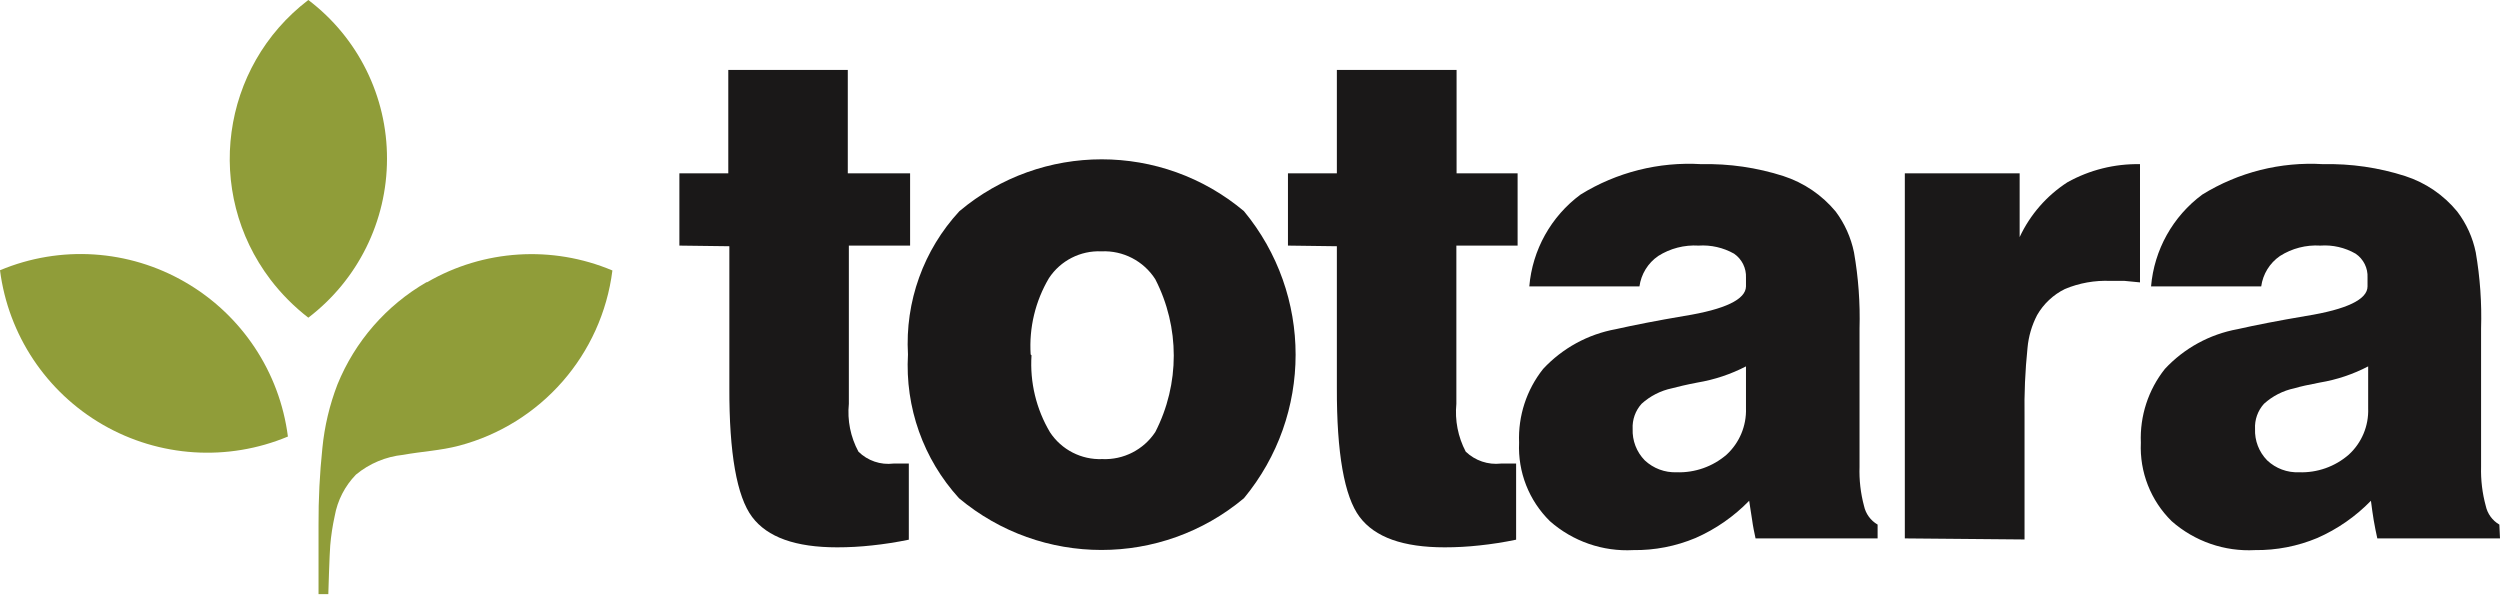
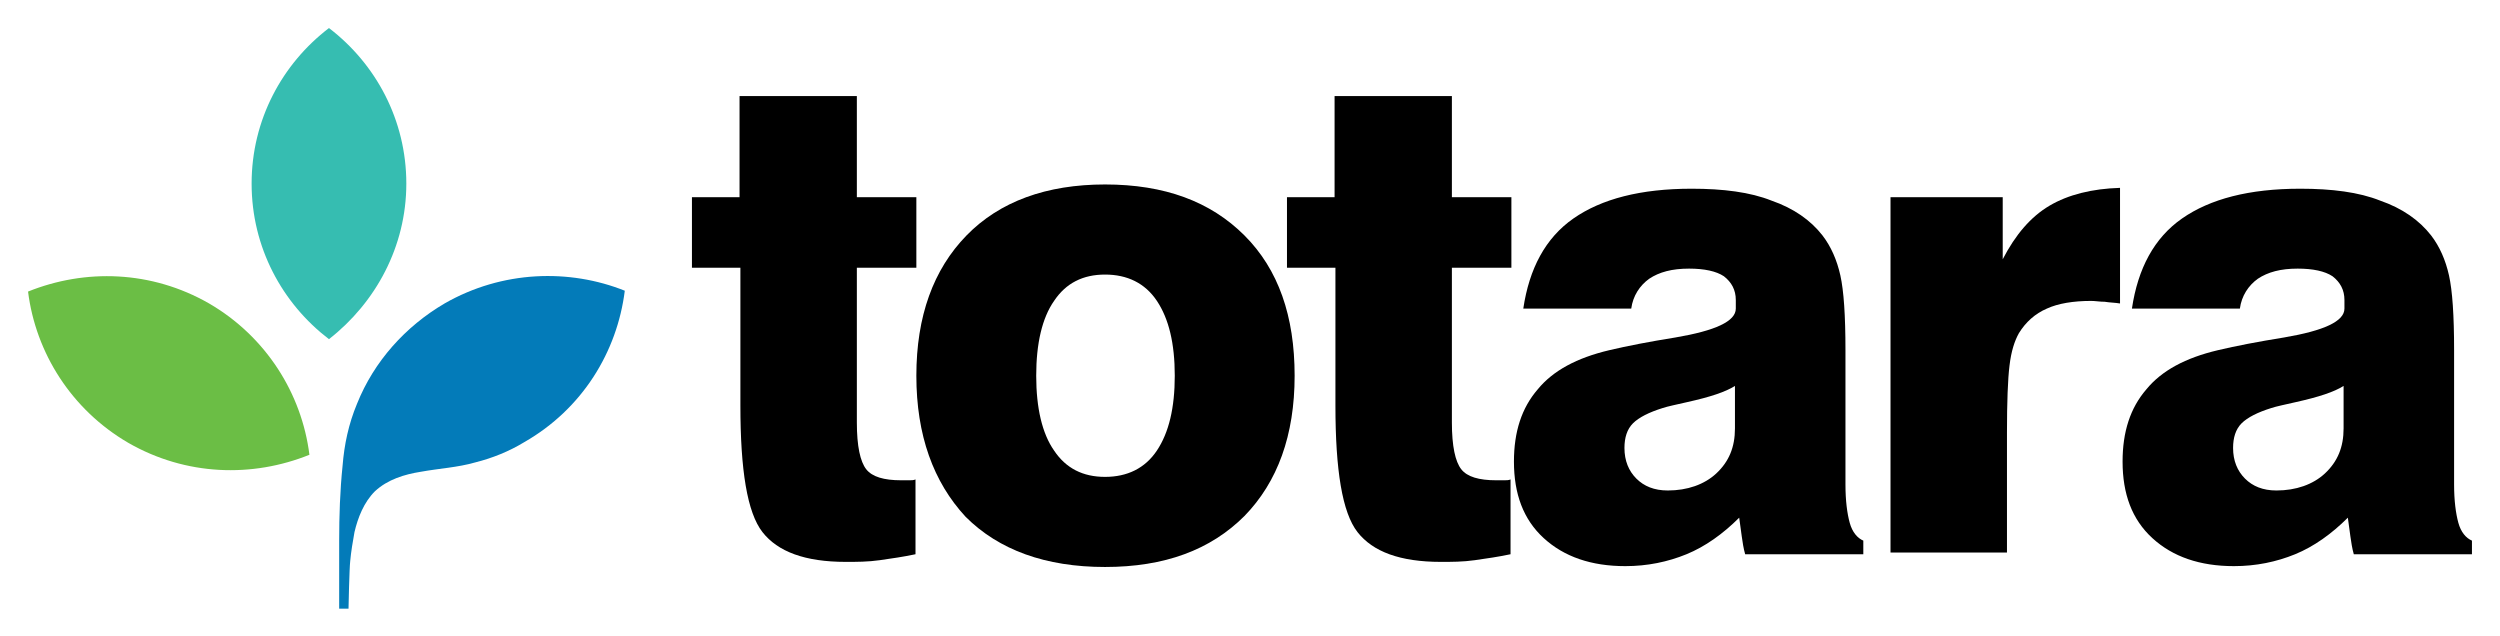
- <svg xmlns="http://www.w3.org/2000/svg" id="Layer_1" data-name="Layer 1" viewBox="0 0 117.57 27.94">
-   <defs>
-     <style>.cls-1{fill:#1a1818;}.cls-2{fill:#909d39;}</style>
-   </defs>
-   <path id="Path_654" data-name="Path 654" class="cls-1" d="M270.15,416.73v-3.4h2.3v-4.86h5.62v4.86H281v3.4h-2.88v7.44a3.91,3.91,0,0,0,.45,2.25,2,2,0,0,0,1.65.56h.42l.3,0v3.58c-.58.12-1.16.21-1.73.27a14.88,14.88,0,0,1-1.64.09c-1.95,0-3.28-.47-4-1.43s-1.08-3-1.07-6.08v-6.65Z" transform="translate(-238.2 -405.18)" />
-   <path id="Path_655" data-name="Path 655" class="cls-1" d="M286.71,421.89a6.29,6.29,0,0,0,.87,3.62,2.81,2.81,0,0,0,2.46,1.26,2.84,2.84,0,0,0,2.49-1.27,7.86,7.86,0,0,0,0-7.19A2.85,2.85,0,0,0,290,417a2.81,2.81,0,0,0-2.47,1.26,6.26,6.26,0,0,0-.86,3.59m-5.77,0a9.15,9.15,0,0,1,2.42-6.74,10.4,10.4,0,0,1,13.38,0,10.59,10.59,0,0,1,0,13.5,10.44,10.44,0,0,1-13.4,0,9.25,9.25,0,0,1-2.4-6.76" transform="translate(-238.2 -405.18)" />
-   <path id="Path_656" data-name="Path 656" class="cls-1" d="M298.77,416.73v-3.4h2.3v-4.86h5.63v4.86h2.87v3.4h-2.88v7.44a4,4,0,0,0,.44,2.25,2.06,2.06,0,0,0,1.66.56h.42l.29,0v3.58a17.06,17.06,0,0,1-1.72.27,14.88,14.88,0,0,1-1.64.09c-1.95,0-3.28-.47-4-1.43s-1.08-3-1.07-6.08v-6.65Z" transform="translate(-238.2 -405.18)" />
-   <path id="Path_657" data-name="Path 657" class="cls-1" d="M320.31,422.41a7.75,7.75,0,0,1-2.28.76c-.53.1-.93.2-1.2.27a3.06,3.06,0,0,0-1.43.73,1.64,1.64,0,0,0-.42,1.18,2,2,0,0,0,.57,1.48,2.08,2.08,0,0,0,1.5.56,3.42,3.42,0,0,0,2.35-.83,2.84,2.84,0,0,0,.91-2.18Zm6.19,8.09h-5.74c-.06-.28-.12-.56-.16-.86s-.1-.6-.14-.91a8,8,0,0,1-2.52,1.75,7.32,7.32,0,0,1-2.93.57,5.48,5.48,0,0,1-3.92-1.36,4.86,4.86,0,0,1-1.45-3.69,5.23,5.23,0,0,1,1.13-3.47,6.18,6.18,0,0,1,3.42-1.87c.85-.19,1.91-.4,3.21-.62,1.93-.31,2.9-.78,2.91-1.39v-.41a1.3,1.3,0,0,0-.56-1.13,3,3,0,0,0-1.67-.38,3.19,3.19,0,0,0-1.9.49,2.08,2.08,0,0,0-.88,1.43h-5.18a6,6,0,0,1,2.41-4.32,9.69,9.69,0,0,1,5.68-1.43,11.76,11.76,0,0,1,3.86.56,5.34,5.34,0,0,1,2.46,1.67,4.84,4.84,0,0,1,.86,1.92,17.88,17.88,0,0,1,.26,3.58v6.5a6.35,6.35,0,0,0,.21,1.84,1.34,1.34,0,0,0,.64.88Z" transform="translate(-238.2 -405.18)" />
-   <path id="Path_658" data-name="Path 658" class="cls-1" d="M327.78,430.5V413.33h5.4v3a6.17,6.17,0,0,1,2.25-2.58,6.75,6.75,0,0,1,3.41-.85v5.56l-.72-.07c-.24,0-.46,0-.67,0a5,5,0,0,0-2.14.38A3.08,3.08,0,0,0,334,420a4.15,4.15,0,0,0-.45,1.54,27,27,0,0,0-.14,3.24v5.77Z" transform="translate(-238.2 -405.18)" />
-   <path id="Path_659" data-name="Path 659" class="cls-1" d="M349.57,422.41a7.6,7.6,0,0,1-2.27.76q-.8.15-1.2.27a3.06,3.06,0,0,0-1.43.73,1.64,1.64,0,0,0-.42,1.18,2,2,0,0,0,.57,1.48,2.06,2.06,0,0,0,1.5.56,3.38,3.38,0,0,0,2.34-.83,2.81,2.81,0,0,0,.91-2.18Zm6.2,8.09H350c-.06-.28-.12-.56-.17-.86s-.09-.6-.13-.91a8,8,0,0,1-2.52,1.75,7.36,7.36,0,0,1-2.93.57,5.48,5.48,0,0,1-3.92-1.36,4.86,4.86,0,0,1-1.45-3.69,5.23,5.23,0,0,1,1.13-3.47,6.18,6.18,0,0,1,3.42-1.87c.84-.19,1.91-.4,3.21-.62,1.93-.31,2.9-.78,2.9-1.39v-.41a1.28,1.28,0,0,0-.56-1.13,2.91,2.91,0,0,0-1.66-.38,3.17,3.17,0,0,0-1.9.49,2.08,2.08,0,0,0-.88,1.43h-5.18a6,6,0,0,1,2.41-4.32,9.69,9.69,0,0,1,5.68-1.43,11.76,11.76,0,0,1,3.86.56,5.26,5.26,0,0,1,2.45,1.67,4.72,4.72,0,0,1,.87,1.92,17.87,17.87,0,0,1,.25,3.58v6.5a6.35,6.35,0,0,0,.22,1.84,1.34,1.34,0,0,0,.64.88Z" transform="translate(-238.2 -405.18)" />
-   <path id="Path_660" data-name="Path 660" class="cls-2" d="M256.4,412.65a9.34,9.34,0,0,0-3.7-7.47,9.39,9.39,0,0,0-1.78,13.15,9.73,9.73,0,0,0,1.78,1.79,9.4,9.4,0,0,0,3.7-7.47" transform="translate(-238.2 -405.18)" />
-   <path id="Path_661" data-name="Path 661" class="cls-2" d="M246.91,418.45a9.8,9.8,0,0,0-8.71-.56,9.83,9.83,0,0,0,13.54,7.82,9.83,9.83,0,0,0-4.83-7.26" transform="translate(-238.2 -405.18)" />
-   <path id="Path_662" data-name="Path 662" class="cls-2" d="M258.26,418.45a9.83,9.83,0,0,0-4.19,4.81,11.41,11.41,0,0,0-.71,3,33.13,33.13,0,0,0-.18,3.6v3.26h.46c0-.09.06-1.95.09-2.29a10.69,10.69,0,0,1,.21-1.38,3.73,3.73,0,0,1,1-1.95,4.15,4.15,0,0,1,2.22-.93c.88-.16,1.76-.2,2.63-.43A9.79,9.79,0,0,0,267,417.9a9.79,9.79,0,0,0-8.71.55" transform="translate(-238.2 -405.18)" />
+ <svg xmlns="http://www.w3.org/2000/svg" version="1.1" x="0px" y="0px" viewBox="0 0 294.1 74.8" style="enable-background:new 0 0 294.1 74.8;" xml:space="preserve">
+   <style type="text/css">
+ 	.st0{display:none;}
+ 	.st1{fill:#36BDB1;}
+ 	.st2{fill:#6BBE45;}
+ 	.st3{fill:#037BB9;}
+ 	.st4{display:inline;fill:#F1F2F2;}
+ </style>
+   <g id="Background" class="st0">
+ </g>
+   <g id="Layer_1">
+     <path d="M81.4,31.5v-8.3h5.6V11.3h13.8v11.9h7v8.3h-7v18.2c0,2.8,0.4,4.6,1.1,5.5c0.7,0.9,2.1,1.3,4.1,1.3c0.4,0,0.8,0,1,0   c0.2,0,0.5,0,0.7-0.1v8.8c-1.4,0.3-2.8,0.5-4.2,0.7c-1.4,0.2-2.7,0.2-4,0.2c-4.8,0-8-1.2-9.8-3.5c-1.8-2.3-2.6-7.3-2.6-14.9V31.5   H81.4z" />
+     <path d="M121.9,44.2c0,3.8,0.7,6.8,2.1,8.8c1.4,2.1,3.4,3.1,6,3.1c2.6,0,4.7-1,6.1-3.1c1.4-2.1,2.1-5,2.1-8.8   c0-3.8-0.7-6.7-2.1-8.8c-1.4-2.1-3.5-3.1-6.1-3.1c-2.6,0-4.6,1-6,3.1C122.6,37.4,121.9,40.4,121.9,44.2 M107.8,44.2   c0-7,2-12.5,5.9-16.5c3.9-4,9.4-6,16.3-6c7,0,12.4,2,16.4,6c4,4,5.9,9.5,5.9,16.5c0,7-2,12.5-5.9,16.5c-4,4-9.4,6-16.4,6   c-7,0-12.5-2-16.4-5.9C109.8,56.7,107.8,51.2,107.8,44.2" />
+     <path d="M151.4,31.5v-8.3h5.6V11.3h13.8v11.9h7v8.3h-7v18.2c0,2.8,0.4,4.6,1.1,5.5c0.7,0.9,2.1,1.3,4.1,1.3c0.4,0,0.8,0,1,0   c0.2,0,0.5,0,0.7-0.1v8.8c-1.4,0.3-2.8,0.5-4.2,0.7c-1.4,0.2-2.7,0.2-4,0.2c-4.8,0-8-1.2-9.8-3.5c-1.8-2.3-2.6-7.3-2.6-14.9V31.5   H151.4z" />
+     <path d="M204.1,45.4c-1.1,0.7-2.9,1.3-5.6,1.9c-1.3,0.3-2.3,0.5-2.9,0.7c-1.6,0.5-2.8,1.1-3.5,1.8c-0.7,0.7-1,1.7-1,2.9   c0,1.5,0.5,2.7,1.4,3.6c0.9,0.9,2.1,1.4,3.7,1.4c2.3,0,4.3-0.7,5.7-2c1.5-1.4,2.2-3.1,2.2-5.3V45.4z M219.3,65.2h-14   c-0.2-0.7-0.3-1.4-0.4-2.1c-0.1-0.7-0.2-1.5-0.3-2.2c-1.9,1.9-4,3.4-6.2,4.3c-2.2,0.9-4.6,1.4-7.2,1.4c-4,0-7.2-1.1-9.6-3.3   c-2.4-2.2-3.5-5.2-3.5-9c0-3.5,0.9-6.3,2.8-8.5c1.8-2.2,4.6-3.7,8.4-4.6c2.1-0.5,4.7-1,7.8-1.5c4.7-0.8,7.1-1.9,7.1-3.4v-1   c0-1.2-0.5-2.1-1.4-2.8c-0.9-0.6-2.3-0.9-4.1-0.9c-2,0-3.5,0.4-4.7,1.2c-1.1,0.8-1.9,2-2.1,3.5h-12.7c0.7-4.7,2.6-8.3,5.9-10.6   c3.3-2.3,7.9-3.5,13.9-3.5c3.7,0,6.9,0.4,9.4,1.4c2.6,0.9,4.6,2.3,6,4.1c1,1.3,1.7,2.9,2.1,4.7c0.4,1.8,0.6,4.7,0.6,8.8V57   c0,1.9,0.2,3.4,0.5,4.5c0.3,1.1,0.9,1.8,1.6,2.1V65.2z" />
+     <path d="M222.4,65.2v-42h13.2v7.3c1.5-2.9,3.3-5,5.5-6.3c2.2-1.3,5-2,8.3-2.1v13.6c-0.6-0.1-1.2-0.1-1.8-0.2   c-0.6,0-1.1-0.1-1.6-0.1c-2.1,0-3.9,0.3-5.2,0.9c-1.4,0.6-2.5,1.6-3.3,2.9c-0.5,0.9-0.9,2.1-1.1,3.8c-0.2,1.6-0.3,4.3-0.3,7.9v14.1   H222.4z" />
+     <path d="M275.7,45.4c-1.1,0.7-2.9,1.3-5.6,1.9c-1.3,0.3-2.3,0.5-2.9,0.7c-1.6,0.5-2.8,1.1-3.5,1.8c-0.7,0.7-1,1.7-1,2.9   c0,1.5,0.5,2.7,1.4,3.6c0.9,0.9,2.1,1.4,3.7,1.4c2.3,0,4.3-0.7,5.7-2c1.5-1.4,2.2-3.1,2.2-5.3V45.4z M290.9,65.2h-14   c-0.2-0.7-0.3-1.4-0.4-2.1c-0.1-0.7-0.2-1.5-0.3-2.2c-1.9,1.9-4,3.4-6.2,4.3c-2.2,0.9-4.6,1.4-7.2,1.4c-4,0-7.2-1.1-9.6-3.3   c-2.4-2.2-3.5-5.2-3.5-9c0-3.5,0.9-6.3,2.8-8.5c1.8-2.2,4.6-3.7,8.4-4.6c2.1-0.5,4.7-1,7.8-1.5c4.7-0.8,7.1-1.9,7.1-3.4v-1   c0-1.2-0.5-2.1-1.4-2.8c-0.9-0.6-2.3-0.9-4.1-0.9c-2,0-3.5,0.4-4.7,1.2c-1.1,0.8-1.9,2-2.1,3.5h-12.7c0.7-4.7,2.6-8.3,5.9-10.6   c3.3-2.3,7.9-3.5,13.9-3.5c3.7,0,6.9,0.4,9.4,1.4c2.6,0.9,4.6,2.3,6,4.1c1,1.3,1.7,2.9,2.1,4.7c0.4,1.8,0.6,4.7,0.6,8.8V57   c0,1.9,0.2,3.4,0.5,4.5c0.3,1.1,0.9,1.8,1.6,2.1V65.2z" />
+     <path class="st1" d="M47.8,21.6c0-7.5-3.6-14.1-9.1-18.3c-5.5,4.2-9.1,10.8-9.1,18.3c0,7.5,3.6,14.1,9.1,18.3   C44.2,35.6,47.8,29,47.8,21.6" />
+     <path class="st2" d="M24.6,35.7c-6.8-3.9-14.6-4.1-21.3-1.4c0.9,7.2,5.1,13.9,11.8,17.8c6.8,3.9,14.6,4.1,21.3,1.4   C35.5,46.3,31.3,39.6,24.6,35.7" />
+     <path class="st3" d="M52.3,35.7c-4.6,2.7-8.3,6.8-10.3,11.8c-1,2.4-1.5,4.8-1.7,7.3c-0.3,2.9-0.4,5.9-0.4,8.8l0,8H41   c0-0.2,0.1-4.8,0.2-5.6c0.1-1.1,0.3-2.3,0.5-3.4c0.4-1.7,1.1-3.5,2.4-4.8c1.5-1.4,3.5-2,5.4-2.3c2.2-0.4,4.3-0.5,6.4-1.1   c2-0.5,4-1.3,5.8-2.4c6.8-3.9,10.9-10.6,11.8-17.8C67,31.6,59.1,31.8,52.3,35.7" />
+   </g>
+   <g id="Clear_space" class="st0">
+     <path class="st4" d="M-11.9,94.4c0-7.5,2.1-13.3,6.4-17.5c4.3-4.2,10.2-6.3,17.8-6.3c7.6,0,13.6,2.1,17.9,6.3   c4.3,4.2,6.5,10,6.5,17.5c0,7.5-2.2,13.3-6.5,17.5c-4.3,4.2-10.3,6.3-17.9,6.3c-7.6,0-13.6-2.1-17.9-6.3   C-9.8,107.7-11.9,101.9-11.9,94.4 M3.4,94.4c0,4.1,0.8,7.2,2.3,9.4c1.5,2.2,3.7,3.3,6.6,3.3c2.9,0,5.1-1.1,6.6-3.3   c1.6-2.2,2.3-5.3,2.3-9.4c0-4-0.8-7.1-2.3-9.3c-1.6-2.2-3.8-3.3-6.6-3.3c-2.9,0-5.1,1.1-6.6,3.3C4.2,87.2,3.4,90.3,3.4,94.4" />
+     <path class="st4" d="M132-65.8c0-7.5,2.1-13.3,6.4-17.5c4.3-4.2,10.2-6.3,17.8-6.3c7.6,0,13.6,2.1,17.9,6.3   c4.3,4.2,6.5,10,6.5,17.5c0,7.5-2.2,13.3-6.5,17.5c-4.3,4.2-10.3,6.3-17.9,6.3c-7.6,0-13.6-2.1-17.9-6.3   C134.2-52.5,132-58.4,132-65.8 M147.4-65.8c0,4.1,0.8,7.2,2.3,9.4c1.5,2.2,3.7,3.3,6.6,3.3c2.9,0,5.1-1.1,6.6-3.3   c1.6-2.2,2.3-5.3,2.3-9.4c0-4-0.8-7.1-2.3-9.3c-1.6-2.2-3.8-3.3-6.6-3.3c-2.9,0-5.1,1.1-6.6,3.3C148.2-73,147.4-69.9,147.4-65.8" />
+     <path class="st4" d="M124,140.7c0-7.5,2.1-13.3,6.4-17.5c4.3-4.2,10.2-6.3,17.8-6.3c7.6,0,13.6,2.1,17.9,6.3   c4.3,4.2,6.5,10,6.5,17.5c0,7.5-2.2,13.3-6.5,17.5c-4.3,4.2-10.3,6.3-17.9,6.3c-7.6,0-13.6-2.1-17.9-6.3   C126.2,154,124,148.2,124,140.7 M139.4,140.7c0,4.1,0.8,7.2,2.3,9.4c1.5,2.2,3.7,3.3,6.6,3.3c2.9,0,5.1-1.1,6.6-3.3   c1.6-2.2,2.3-5.3,2.3-9.4c0-4-0.8-7.1-2.3-9.3c-1.6-2.2-3.8-3.3-6.6-3.3c-2.9,0-5.1,1.1-6.6,3.3   C140.2,133.5,139.4,136.7,139.4,140.7" />
+     <path class="st4" d="M265.3,94.4c0-7.5,2.1-13.3,6.4-17.5c4.3-4.2,10.2-6.3,17.8-6.3c7.6,0,13.6,2.1,17.9,6.3   c4.3,4.2,6.5,10,6.5,17.5c0,7.5-2.2,13.3-6.5,17.5c-4.3,4.2-10.3,6.3-17.9,6.3c-7.6,0-13.6-2.1-17.9-6.3   C267.4,107.7,265.3,101.9,265.3,94.4 M280.7,94.4c0,4.1,0.8,7.2,2.3,9.4c1.5,2.2,3.7,3.3,6.6,3.3c2.9,0,5.1-1.1,6.6-3.3   c1.6-2.2,2.3-5.3,2.3-9.4c0-4-0.8-7.1-2.3-9.3c-1.6-2.2-3.8-3.3-6.6-3.3c-2.9,0-5.1,1.1-6.6,3.3C281.4,87.2,280.7,90.3,280.7,94.4" />
+   </g>
</svg>
